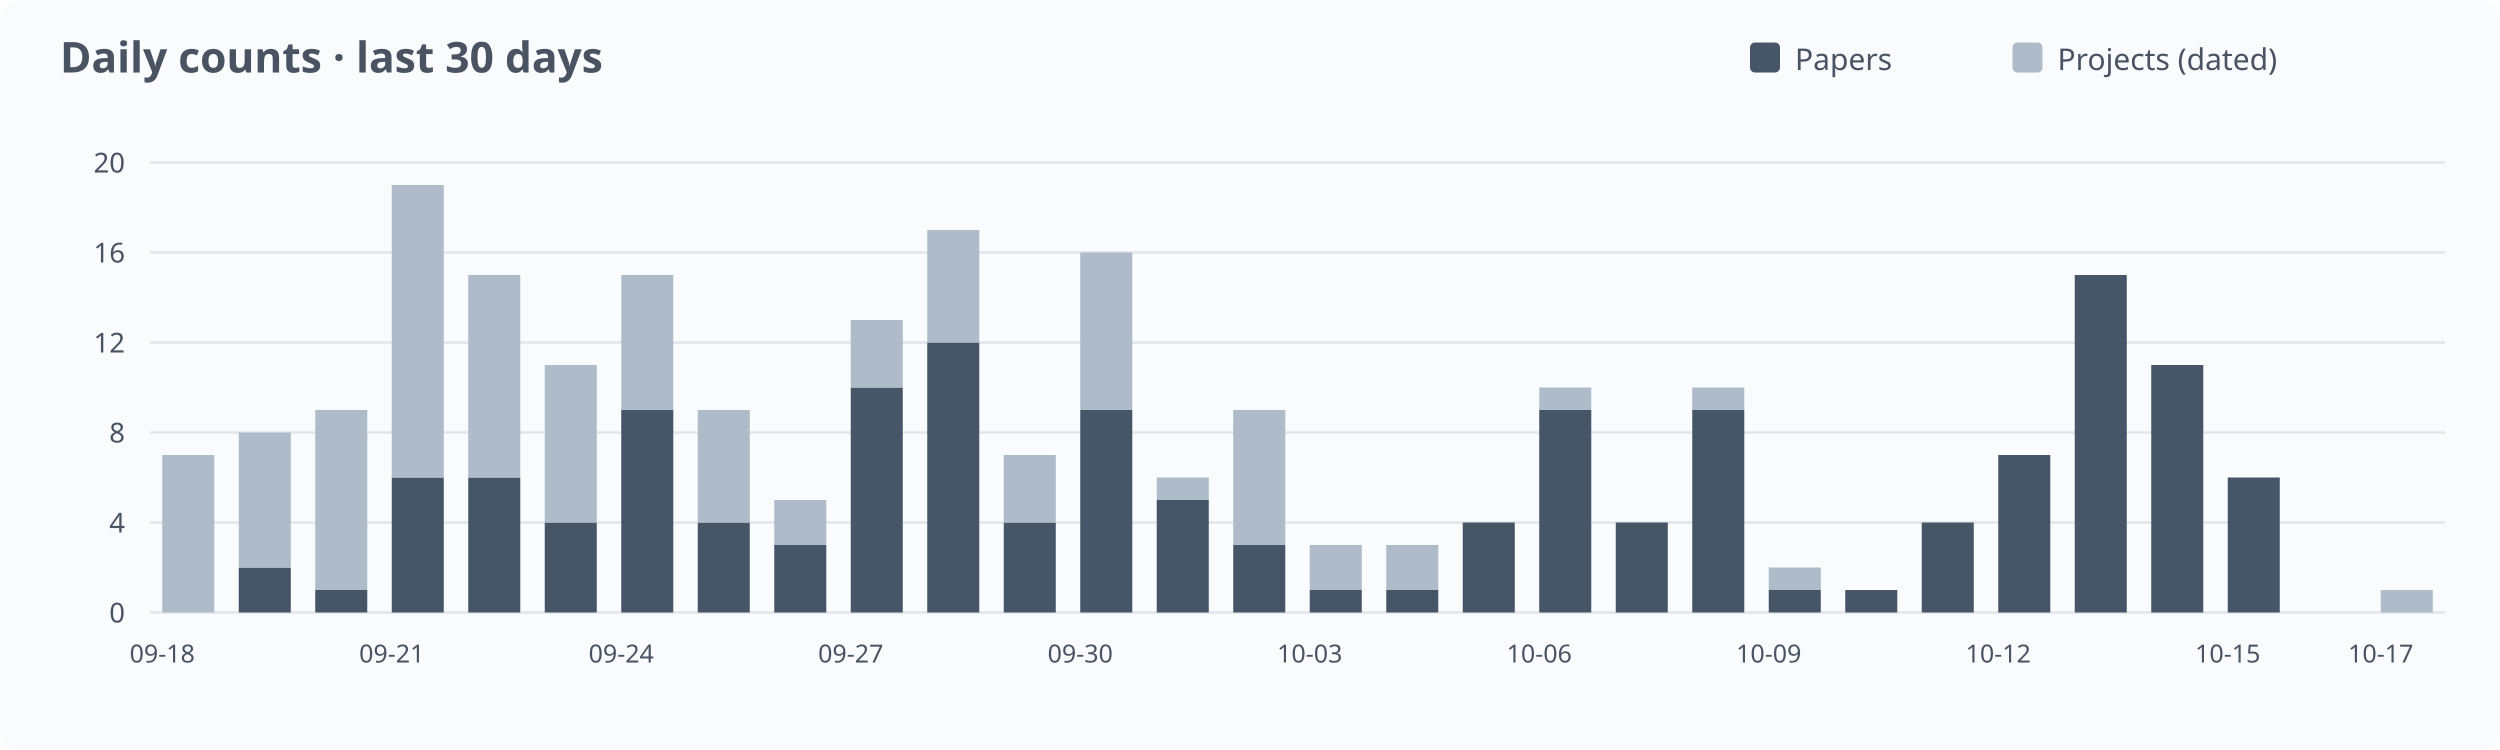
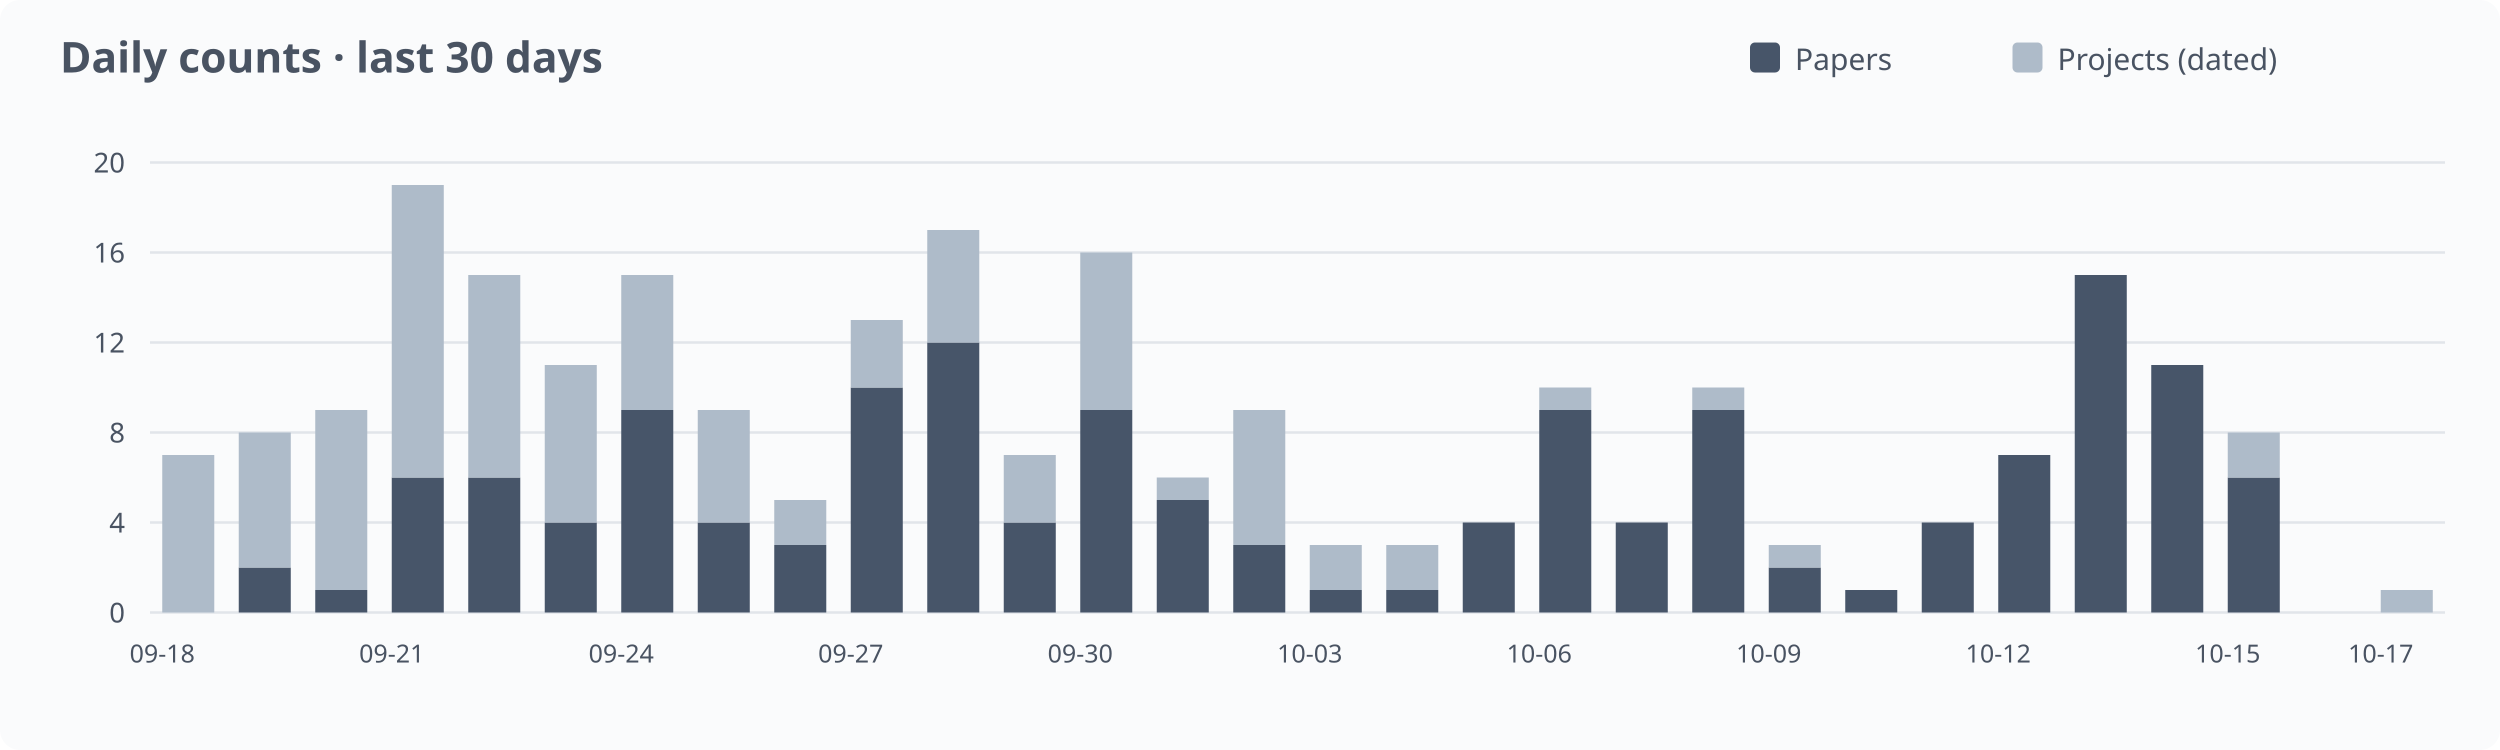
<svg xmlns="http://www.w3.org/2000/svg" width="1000" height="300" viewBox="0 0 1000 300" role="img" aria-labelledby="title desc">
  <rect width="100%" height="100%" rx="8" fill="#fafbfc" />
  <g font-family="system-ui,sans-serif" fill="#495362">
    <text x="24" y="29" font-size="17" font-weight="600">Daily counts · last 30 days</text>
    <rect x="700" y="17" width="12" height="12" rx="2" fill="#475569" />
    <text x="718" y="28" font-size="12">Papers</text>
    <rect x="805" y="17" width="12" height="12" rx="2" fill="#aebbc9" />
    <text x="823" y="28" font-size="12">Projects (dated)</text>
    <path d="M60 245.0H978" stroke="#e1e5ea" />
    <text x="50" y="249.0" text-anchor="end" font-size="11">0</text>
    <path d="M60 209.0H978" stroke="#e1e5ea" />
    <text x="50" y="213.0" text-anchor="end" font-size="11">4</text>
    <path d="M60 173.0H978" stroke="#e1e5ea" />
    <text x="50" y="177.0" text-anchor="end" font-size="11">8</text>
    <path d="M60 137.0H978" stroke="#e1e5ea" />
    <text x="50" y="141.0" text-anchor="end" font-size="11">12</text>
    <path d="M60 101.0H978" stroke="#e1e5ea" />
    <text x="50" y="105.0" text-anchor="end" font-size="11">16</text>
    <path d="M60 65.0H978" stroke="#e1e5ea" />
    <text x="50" y="69.0" text-anchor="end" font-size="11">20</text>
    <rect x="64.90" y="245.00" width="20.81" height="0.00" fill="#475569" />
    <rect x="64.90" y="182.00" width="20.81" height="63.00" fill="#aebbc9" />
    <text x="64.90" y="265" text-anchor="middle" font-size="10">09-18</text>
    <rect x="95.50" y="227.00" width="20.81" height="18.00" fill="#475569" />
    <rect x="95.50" y="173.00" width="20.81" height="54.00" fill="#aebbc9" />
    <rect x="126.10" y="236.00" width="20.81" height="9.00" fill="#475569" />
    <rect x="126.10" y="164.00" width="20.81" height="72.00" fill="#aebbc9" />
    <rect x="156.70" y="191.00" width="20.81" height="54.00" fill="#475569" />
    <rect x="156.70" y="74.00" width="20.81" height="117.00" fill="#aebbc9" />
    <text x="156.70" y="265" text-anchor="middle" font-size="10">09-21</text>
    <rect x="187.30" y="191.00" width="20.81" height="54.00" fill="#475569" />
    <rect x="187.30" y="110.00" width="20.81" height="81.00" fill="#aebbc9" />
    <rect x="217.90" y="209.00" width="20.81" height="36.00" fill="#475569" />
    <rect x="217.90" y="146.00" width="20.81" height="63.00" fill="#aebbc9" />
    <rect x="248.50" y="164.00" width="20.81" height="81.00" fill="#475569" />
    <rect x="248.50" y="110.00" width="20.81" height="54.00" fill="#aebbc9" />
    <text x="248.50" y="265" text-anchor="middle" font-size="10">09-24</text>
    <rect x="279.10" y="209.00" width="20.81" height="36.00" fill="#475569" />
    <rect x="279.10" y="164.00" width="20.81" height="45.00" fill="#aebbc9" />
    <rect x="309.70" y="218.00" width="20.81" height="27.00" fill="#475569" />
    <rect x="309.70" y="200.00" width="20.81" height="18.00" fill="#aebbc9" />
    <rect x="340.30" y="155.00" width="20.81" height="90.00" fill="#475569" />
    <rect x="340.30" y="128.00" width="20.81" height="27.00" fill="#aebbc9" />
    <text x="340.30" y="265" text-anchor="middle" font-size="10">09-27</text>
    <rect x="370.90" y="137.00" width="20.81" height="108.00" fill="#475569" />
    <rect x="370.90" y="92.00" width="20.81" height="45.00" fill="#aebbc9" />
    <rect x="401.50" y="209.00" width="20.81" height="36.00" fill="#475569" />
    <rect x="401.50" y="182.00" width="20.81" height="27.00" fill="#aebbc9" />
    <rect x="432.10" y="164.00" width="20.81" height="81.00" fill="#475569" />
    <rect x="432.10" y="101.00" width="20.81" height="63.00" fill="#aebbc9" />
    <text x="432.10" y="265" text-anchor="middle" font-size="10">09-30</text>
    <rect x="462.70" y="200.00" width="20.81" height="45.00" fill="#475569" />
    <rect x="462.70" y="191.00" width="20.81" height="9.00" fill="#aebbc9" />
    <rect x="493.30" y="218.00" width="20.81" height="27.00" fill="#475569" />
    <rect x="493.30" y="164.00" width="20.81" height="54.00" fill="#aebbc9" />
    <rect x="523.90" y="236.00" width="20.81" height="9.00" fill="#475569" />
    <rect x="523.90" y="218.00" width="20.81" height="18.00" fill="#aebbc9" />
    <text x="523.90" y="265" text-anchor="middle" font-size="10">10-03</text>
    <rect x="554.50" y="236.00" width="20.81" height="9.00" fill="#475569" />
    <rect x="554.50" y="218.00" width="20.81" height="18.00" fill="#aebbc9" />
    <rect x="585.10" y="209.00" width="20.81" height="36.00" fill="#475569" />
    <rect x="585.10" y="209.00" width="20.81" height="0.00" fill="#aebbc9" />
    <rect x="615.70" y="164.00" width="20.81" height="81.00" fill="#475569" />
    <rect x="615.70" y="155.00" width="20.81" height="9.00" fill="#aebbc9" />
    <text x="615.70" y="265" text-anchor="middle" font-size="10">10-06</text>
    <rect x="646.30" y="209.00" width="20.81" height="36.00" fill="#475569" />
    <rect x="646.30" y="209.00" width="20.81" height="0.00" fill="#aebbc9" />
    <rect x="676.90" y="164.00" width="20.81" height="81.00" fill="#475569" />
    <rect x="676.90" y="155.00" width="20.81" height="9.00" fill="#aebbc9" />
-     <rect x="707.50" y="236.00" width="20.81" height="9.00" fill="#475569" />
-     <rect x="707.50" y="227.00" width="20.81" height="9.00" fill="#aebbc9" />
+     <rect x="707.50" y="227.00" width="20.81" height="18.00" fill="#475569" />
+     <rect x="707.50" y="218.00" width="20.81" height="9.00" fill="#aebbc9" />
    <text x="707.50" y="265" text-anchor="middle" font-size="10">10-09</text>
    <rect x="738.10" y="236.00" width="20.81" height="9.00" fill="#475569" />
    <rect x="738.10" y="236.00" width="20.81" height="0.00" fill="#aebbc9" />
    <rect x="768.70" y="209.00" width="20.81" height="36.00" fill="#475569" />
    <rect x="768.70" y="209.00" width="20.81" height="0.00" fill="#aebbc9" />
    <rect x="799.30" y="182.00" width="20.81" height="63.00" fill="#475569" />
    <rect x="799.30" y="182.00" width="20.81" height="0.00" fill="#aebbc9" />
    <text x="799.30" y="265" text-anchor="middle" font-size="10">10-12</text>
    <rect x="829.90" y="110.00" width="20.81" height="135.00" fill="#475569" />
    <rect x="829.90" y="110.00" width="20.81" height="0.00" fill="#aebbc9" />
    <rect x="860.50" y="146.00" width="20.81" height="99.00" fill="#475569" />
    <rect x="860.50" y="146.00" width="20.81" height="0.00" fill="#aebbc9" />
    <rect x="891.10" y="191.00" width="20.81" height="54.00" fill="#475569" />
-     <rect x="891.10" y="191.00" width="20.81" height="0.00" fill="#aebbc9" />
+     <rect x="891.10" y="173.00" width="20.81" height="18.00" fill="#aebbc9" />
    <text x="891.10" y="265" text-anchor="middle" font-size="10">10-15</text>
    <rect x="921.70" y="245.00" width="20.81" height="0.00" fill="#475569" />
    <rect x="921.70" y="245.00" width="20.81" height="0.00" fill="#aebbc9" />
    <rect x="952.30" y="245.00" width="20.81" height="0.00" fill="#475569" />
    <rect x="952.30" y="236.00" width="20.81" height="9.00" fill="#aebbc9" />
    <text x="952.30" y="265" text-anchor="middle" font-size="10">10-17</text>
  </g>
</svg>
